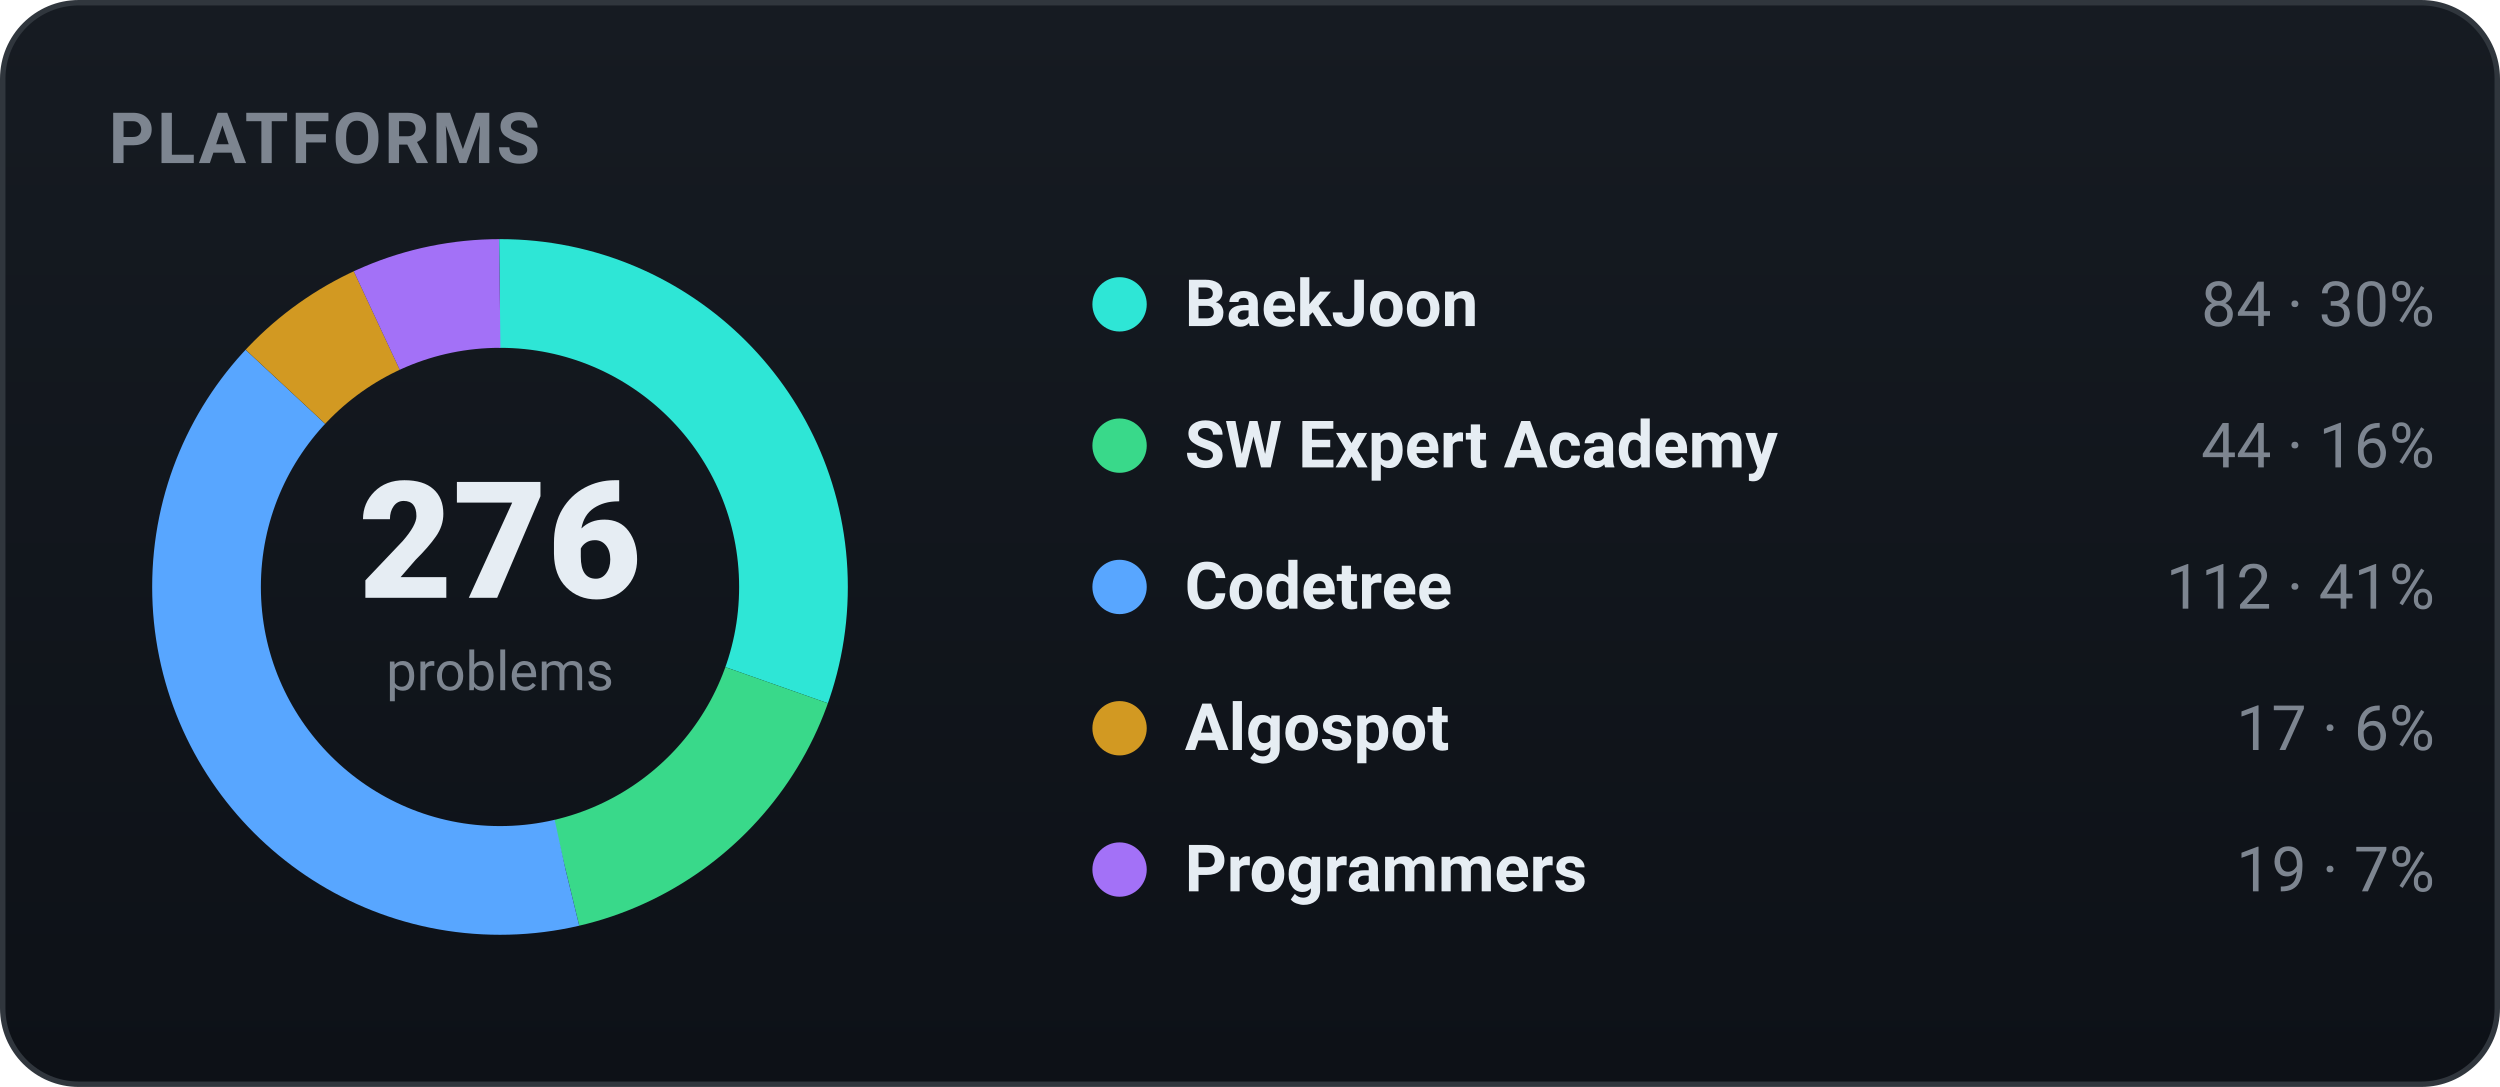
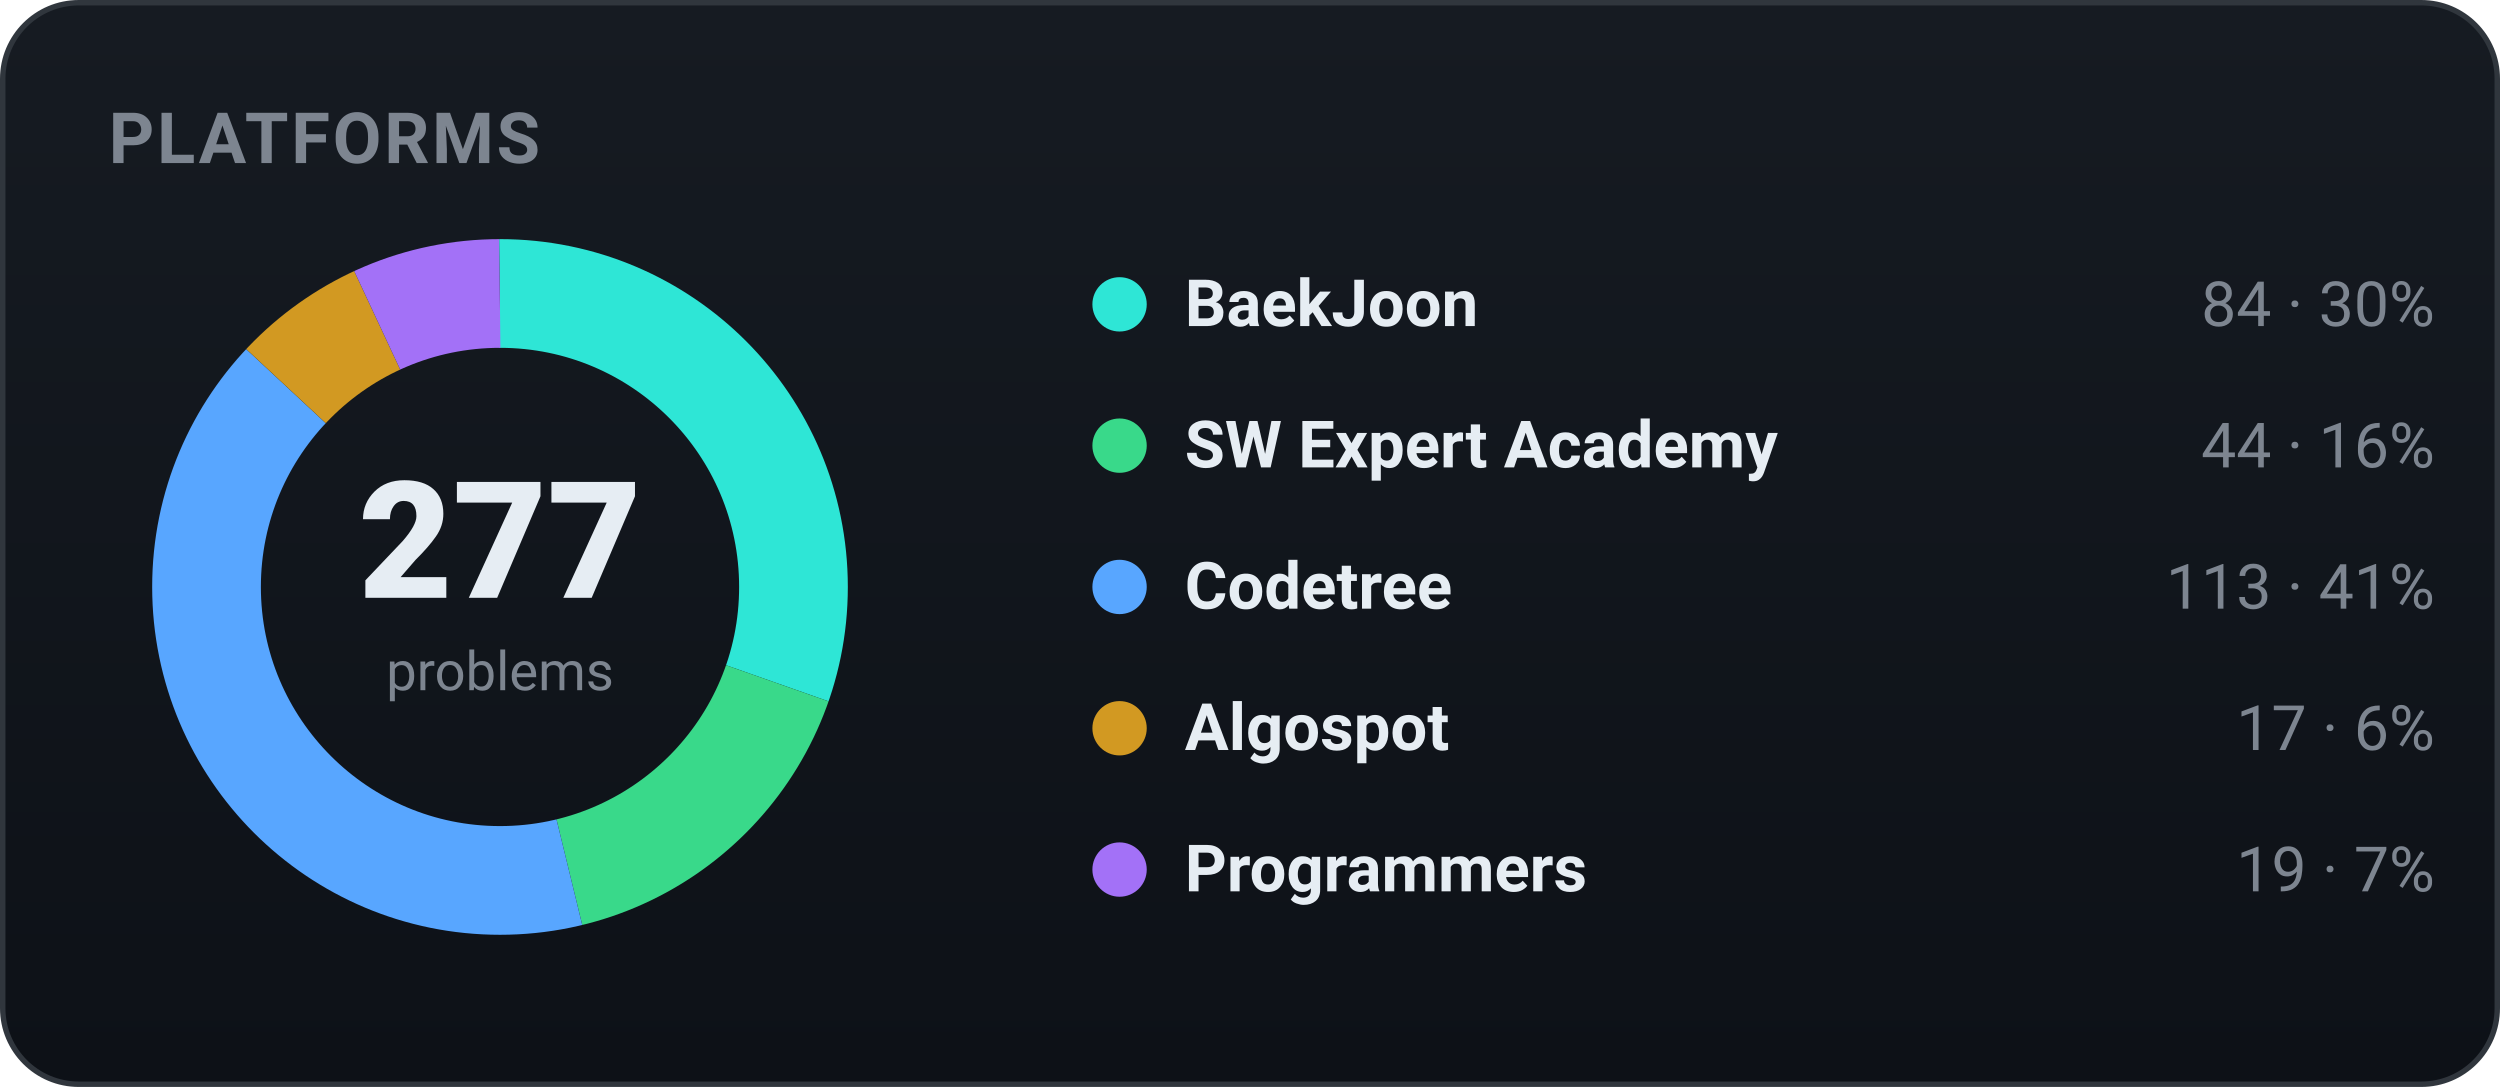
<svg xmlns="http://www.w3.org/2000/svg" width="460" height="200" viewBox="0 0 460 200" role="img" font-family="-apple-system,BlinkMacSystemFont,'Segoe UI',Roboto,'Apple SD Gothic Neo','Malgun Gothic',sans-serif">
  <defs>
    <linearGradient id="bgg" x1="0" y1="0" x2="0" y2="1">
      <stop offset="0" stop-color="#161b22" />
      <stop offset="1" stop-color="#0d1117" />
    </linearGradient>
  </defs>
  <rect x="0.5" y="0.5" width="459" height="199" rx="14" fill="url(#bgg)" stroke="#30363d" />
  <text x="20" y="30" font-family="-apple-system,BlinkMacSystemFont,'Segoe UI',Roboto,'Apple SD Gothic Neo','Malgun Gothic',sans-serif" font-size="13" font-weight="700" fill="#7d8590" letter-spacing="0.5">PLATFORMS</text>
-   <circle cx="92" cy="108" r="54" fill="none" stroke="#2ee6d6" stroke-width="20" stroke-dasharray="103.26 236.03" stroke-dashoffset="-0.00" transform="rotate(-90 92 108)" />
-   <circle cx="92" cy="108" r="54" fill="none" stroke="#39d98a" stroke-width="20" stroke-dasharray="54.09 285.20" stroke-dashoffset="-103.26" transform="rotate(-90 92 108)" />
-   <circle cx="92" cy="108" r="54" fill="none" stroke="#58a6ff" stroke-width="20" stroke-dasharray="137.68 201.61" stroke-dashoffset="-157.35" transform="rotate(-90 92 108)" />
-   <circle cx="92" cy="108" r="54" fill="none" stroke="#d29922" stroke-width="20" stroke-dasharray="20.90 318.39" stroke-dashoffset="-295.04" transform="rotate(-90 92 108)" />
-   <circle cx="92" cy="108" r="54" fill="none" stroke="#a371f7" stroke-width="20" stroke-dasharray="23.36 315.93" stroke-dashoffset="-315.93" transform="rotate(-90 92 108)" />
-   <text x="92" y="110" text-anchor="middle" font-size="30" font-weight="800" fill="#e6edf3">276</text>
+   <circle cx="92" cy="108" r="54" fill="none" stroke="#2ee6d6" stroke-width="20" stroke-dasharray="102.89 236.40" stroke-dashoffset="-0.00" transform="rotate(-90 92 108)" />
+   <circle cx="92" cy="108" r="54" fill="none" stroke="#39d98a" stroke-width="20" stroke-dasharray="53.89 285.40" stroke-dashoffset="-102.89" transform="rotate(-90 92 108)" />
+   <circle cx="92" cy="108" r="54" fill="none" stroke="#58a6ff" stroke-width="20" stroke-dasharray="138.41 200.88" stroke-dashoffset="-156.78" transform="rotate(-90 92 108)" />
+   <circle cx="92" cy="108" r="54" fill="none" stroke="#d29922" stroke-width="20" stroke-dasharray="20.82 318.47" stroke-dashoffset="-295.20" transform="rotate(-90 92 108)" />
+   <circle cx="92" cy="108" r="54" fill="none" stroke="#a371f7" stroke-width="20" stroke-dasharray="23.27 316.02" stroke-dashoffset="-316.02" transform="rotate(-90 92 108)" />
+   <text x="92" y="110" text-anchor="middle" font-size="30" font-weight="800" fill="#e6edf3">277</text>
  <text x="92" y="127" text-anchor="middle" font-size="10" fill="#7d8590">problems</text>
  <circle cx="206" cy="56" r="5" fill="#2ee6d6" />
  <text x="218" y="60" font-size="12" font-weight="600" fill="#e6edf3">BaekJoon</text>
  <text x="448" y="60" text-anchor="end" font-size="11.5" fill="#7d8590">84 · 30%</text>
  <circle cx="206" cy="82" r="5" fill="#39d98a" />
  <text x="218" y="86" font-size="12" font-weight="600" fill="#e6edf3">SW Expert Academy</text>
  <text x="448" y="86" text-anchor="end" font-size="11.5" fill="#7d8590">44 · 16%</text>
  <circle cx="206" cy="108" r="5" fill="#58a6ff" />
  <text x="218" y="112" font-size="12" font-weight="600" fill="#e6edf3">Codetree</text>
-   <text x="448" y="112" text-anchor="end" font-size="11.5" fill="#7d8590">112 · 41%</text>
+   <text x="448" y="112" text-anchor="end" font-size="11.5" fill="#7d8590">113 · 41%</text>
  <circle cx="206" cy="134" r="5" fill="#d29922" />
  <text x="218" y="138" font-size="12" font-weight="600" fill="#e6edf3">Algospot</text>
  <text x="448" y="138" text-anchor="end" font-size="11.5" fill="#7d8590">17 · 6%</text>
  <circle cx="206" cy="160" r="5" fill="#a371f7" />
  <text x="218" y="164" font-size="12" font-weight="600" fill="#e6edf3">Programmers</text>
  <text x="448" y="164" text-anchor="end" font-size="11.5" fill="#7d8590">19 · 7%</text>
</svg>
